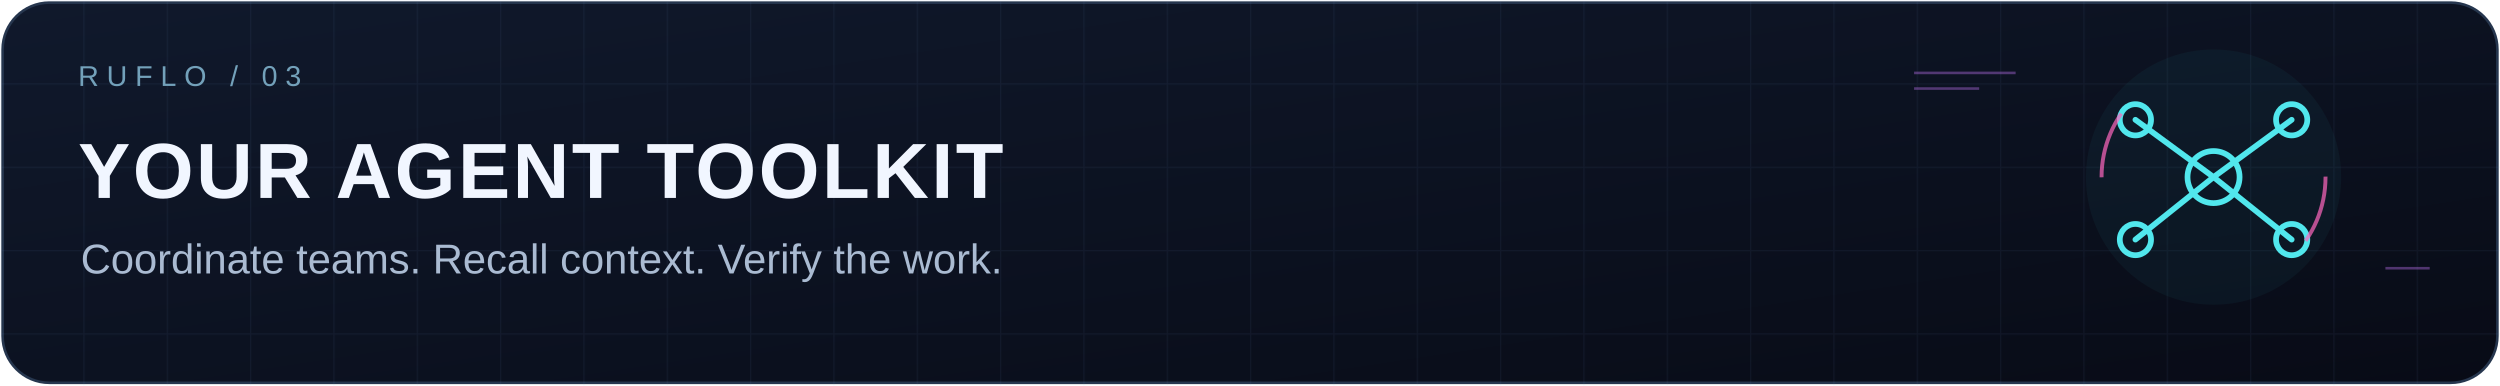
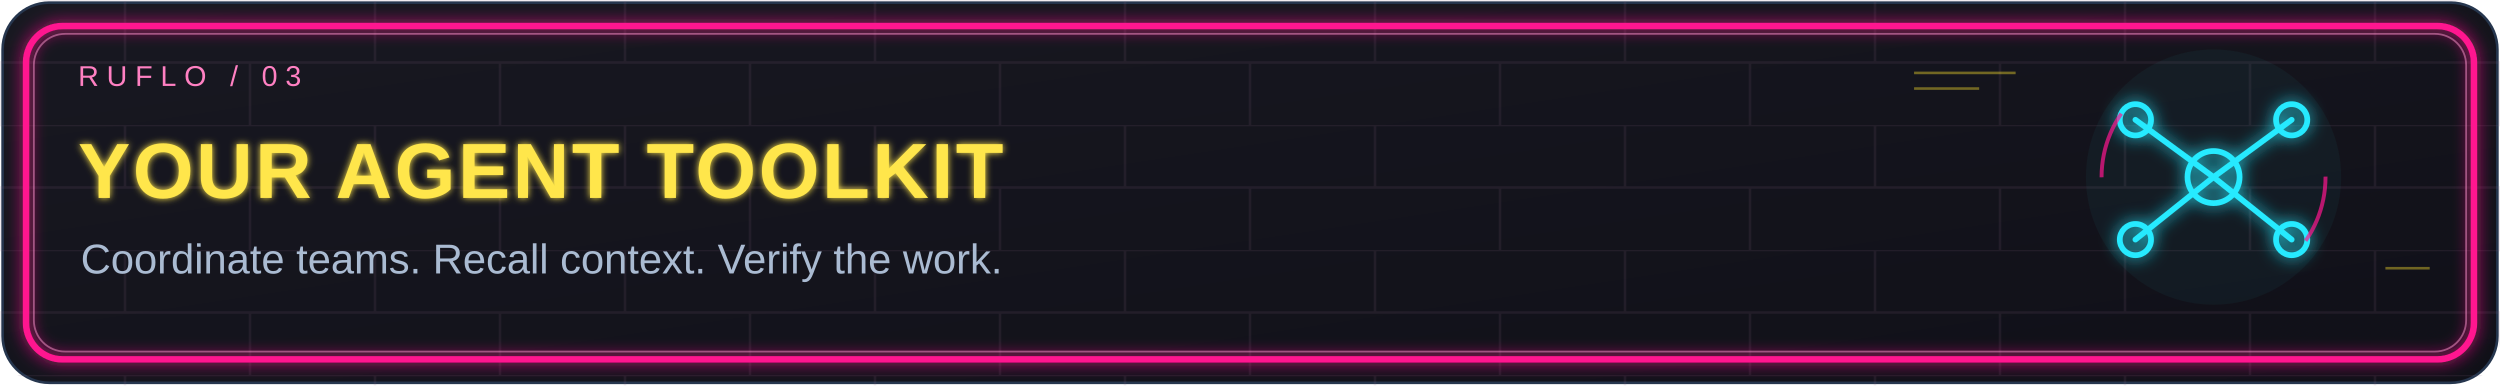
<svg xmlns="http://www.w3.org/2000/svg" width="960" height="148" viewBox="0 0 960 148" role="img" aria-labelledby="title desc">
  <defs>
    <linearGradient id="bg" x2="1" y2="1">
-       <stop stop-color="#10192c" />
-       <stop offset="1" stop-color="#080b16" />
+       <stop stop-color="#181821" />
+       <stop offset="1" stop-color="#101018" />
    </linearGradient>
    <linearGradient id="neon">
-       <stop stop-color="#3ae8ed" />
-       <stop offset=".55" stop-color="#a88cff" />
-       <stop offset="1" stop-color="#ff58bc" />
+       <stop stop-color="#27eaff" />
+       <stop offset=".55" stop-color="#ffe32e" />
+       <stop offset="1" stop-color="#ff168f" />
    </linearGradient>
-     <pattern id="grid" width="32" height="32" patternUnits="userSpaceOnUse">
-       <path d="M32 0H0V32" fill="none" stroke="#7f9cce" stroke-opacity=".07" />
+     <filter id="glow" x="-60%" y="-100%" width="220%" height="300%">
+       <feGaussianBlur stdDeviation="3" />
+       <feMerge>
+         <feMergeNode />
+         <feMergeNode in="SourceGraphic" />
+       </feMerge>
+     </filter>
+     <filter id="soft" x="-20%" y="-80%" width="140%" height="260%">
+       <feGaussianBlur stdDeviation="1.5" />
+       <feMerge>
+         <feMergeNode />
+         <feMergeNode in="SourceGraphic" />
+       </feMerge>
+     </filter>
+     <pattern id="grid" width="96" height="48" patternUnits="userSpaceOnUse">
+       <path d="M0 0H96M0 24H96M48 0V24M0 24V48M96 24V48" fill="none" stroke="#8d6683" stroke-opacity=".13" />
    </pattern>
  </defs>
-   <style>text{font-family:Arial,Helvetica,sans-serif}.mono{font-family:monospace}.flow{stroke-dasharray:8 18;animation:flow 8s linear infinite}.orbit{transform-box:fill-box;transform-origin:center;animation:spin 28s linear infinite}.pulse{animation:pulse 5s ease-in-out infinite}.rise{animation:rise 7s ease-in-out infinite}@keyframes flow{to{stroke-dashoffset:-208}}@keyframes spin{to{transform:rotate(360deg)}}@keyframes pulse{0%,100%{opacity:.45}50%{opacity:1}}@keyframes rise{0%,100%{transform:translateY(0)}50%{transform:translateY(-5px)}}@media(prefers-reduced-motion:reduce){*{animation:none!important}}</style>
+   <style>text{font-family:Arial,Helvetica,sans-serif}.mono{font-family:monospace}.flow{stroke-dasharray:12 40;animation:flow 5s linear infinite;filter:url(#glow)}.tube{filter:url(#glow);animation:flicker 13s linear infinite}.tube2{filter:url(#glow);animation:flicker 17s 3s linear infinite}.gold{fill:#ffe64c;filter:url(#soft)}@keyframes flicker{0%,43%,45%,47%,100%{opacity:1}44%,46%{opacity:.55}}.orbit{transform-box:fill-box;transform-origin:center;animation:spin 28s linear infinite}.pulse{animation:pulse 5s ease-in-out infinite}.rise{animation:rise 7s ease-in-out infinite}@keyframes flow{to{stroke-dashoffset:-208}}@keyframes spin{to{transform:rotate(360deg)}}@keyframes pulse{0%,100%{opacity:.45}50%{opacity:1}}@keyframes rise{0%,100%{transform:translateY(0)}50%{transform:translateY(-5px)}}@media(prefers-reduced-motion:reduce){*{animation:none!important}}</style>
  <rect x="1" y="1" width="958" height="146" rx="18" fill="url(#bg)" stroke="#26364e" />
  <rect width="960" height="148" rx="18" fill="url(#grid)" />
+   <rect x="10" y="10" width="940" height="128" rx="14" fill="none" stroke="#ff168f" stroke-width="2.5" class="tube" />
+   <rect x="13" y="13" width="934" height="122" rx="12" fill="none" stroke="#ff9ad0" stroke-opacity=".5" stroke-width=".7" />
  <path d="M24 130H936" stroke="url(#neon)" stroke-opacity=".25" />
  <path class="flow" d="M24 130H936" stroke="url(#neon)" />
-   <text x="30" y="33" fill="#73a1ba" font-size="11" letter-spacing="3">RUFLO / 03</text>
-   <text x="30" y="76" fill="#f1f6ff" font-size="30" font-weight="700" letter-spacing="1">YOUR AGENT TOOLKIT</text>
+   <text x="30" y="33" fill="#ff80c2" font-size="11" letter-spacing="3">RUFLO / 03</text>
+   <text x="30" y="76" class="gold" font-size="30" font-weight="700" letter-spacing="1">YOUR AGENT TOOLKIT</text>
  <text x="31" y="105" fill="#aabbd2" font-size="16">Coordinate teams. Recall context. Verify the work.</text>
  <g transform="translate(850 68)">
    <circle class="pulse" r="49" fill="#36e5e9" fill-opacity=".045" />
-     <g fill="none" stroke="#51e7ed" stroke-width="2.2" stroke-linecap="round" stroke-linejoin="round">
+     <g class="tube2" fill="none" stroke="#26eaff" stroke-width="2.2" stroke-linecap="round" stroke-linejoin="round">
      <path d="M0 0L-30 -22M0 0L30 -22M0 0L-30 24M0 0L30 24" />
      <circle r="10" />
      <circle cx="-30" cy="-22" r="6" />
      <circle cx="30" cy="-22" r="6" />
      <circle cx="-30" cy="24" r="6" />
      <circle cx="30" cy="24" r="6" />
    </g>
-     <circle class="orbit" r="43" fill="none" stroke="#ff67be" stroke-width="1.5" stroke-dasharray="26 109" opacity=".7" />
+     <circle class="orbit" r="43" fill="none" stroke="#ff168f" stroke-width="1.5" stroke-dasharray="26 109" opacity=".7" />
  </g>
-   <path d="M735 28H774M735 34H760M916 103H933" stroke="#bb70ed" opacity=".4" />
+   <path d="M735 28H774M735 34H760M916 103H933" stroke="#ffe32e" opacity=".4" />
</svg>
